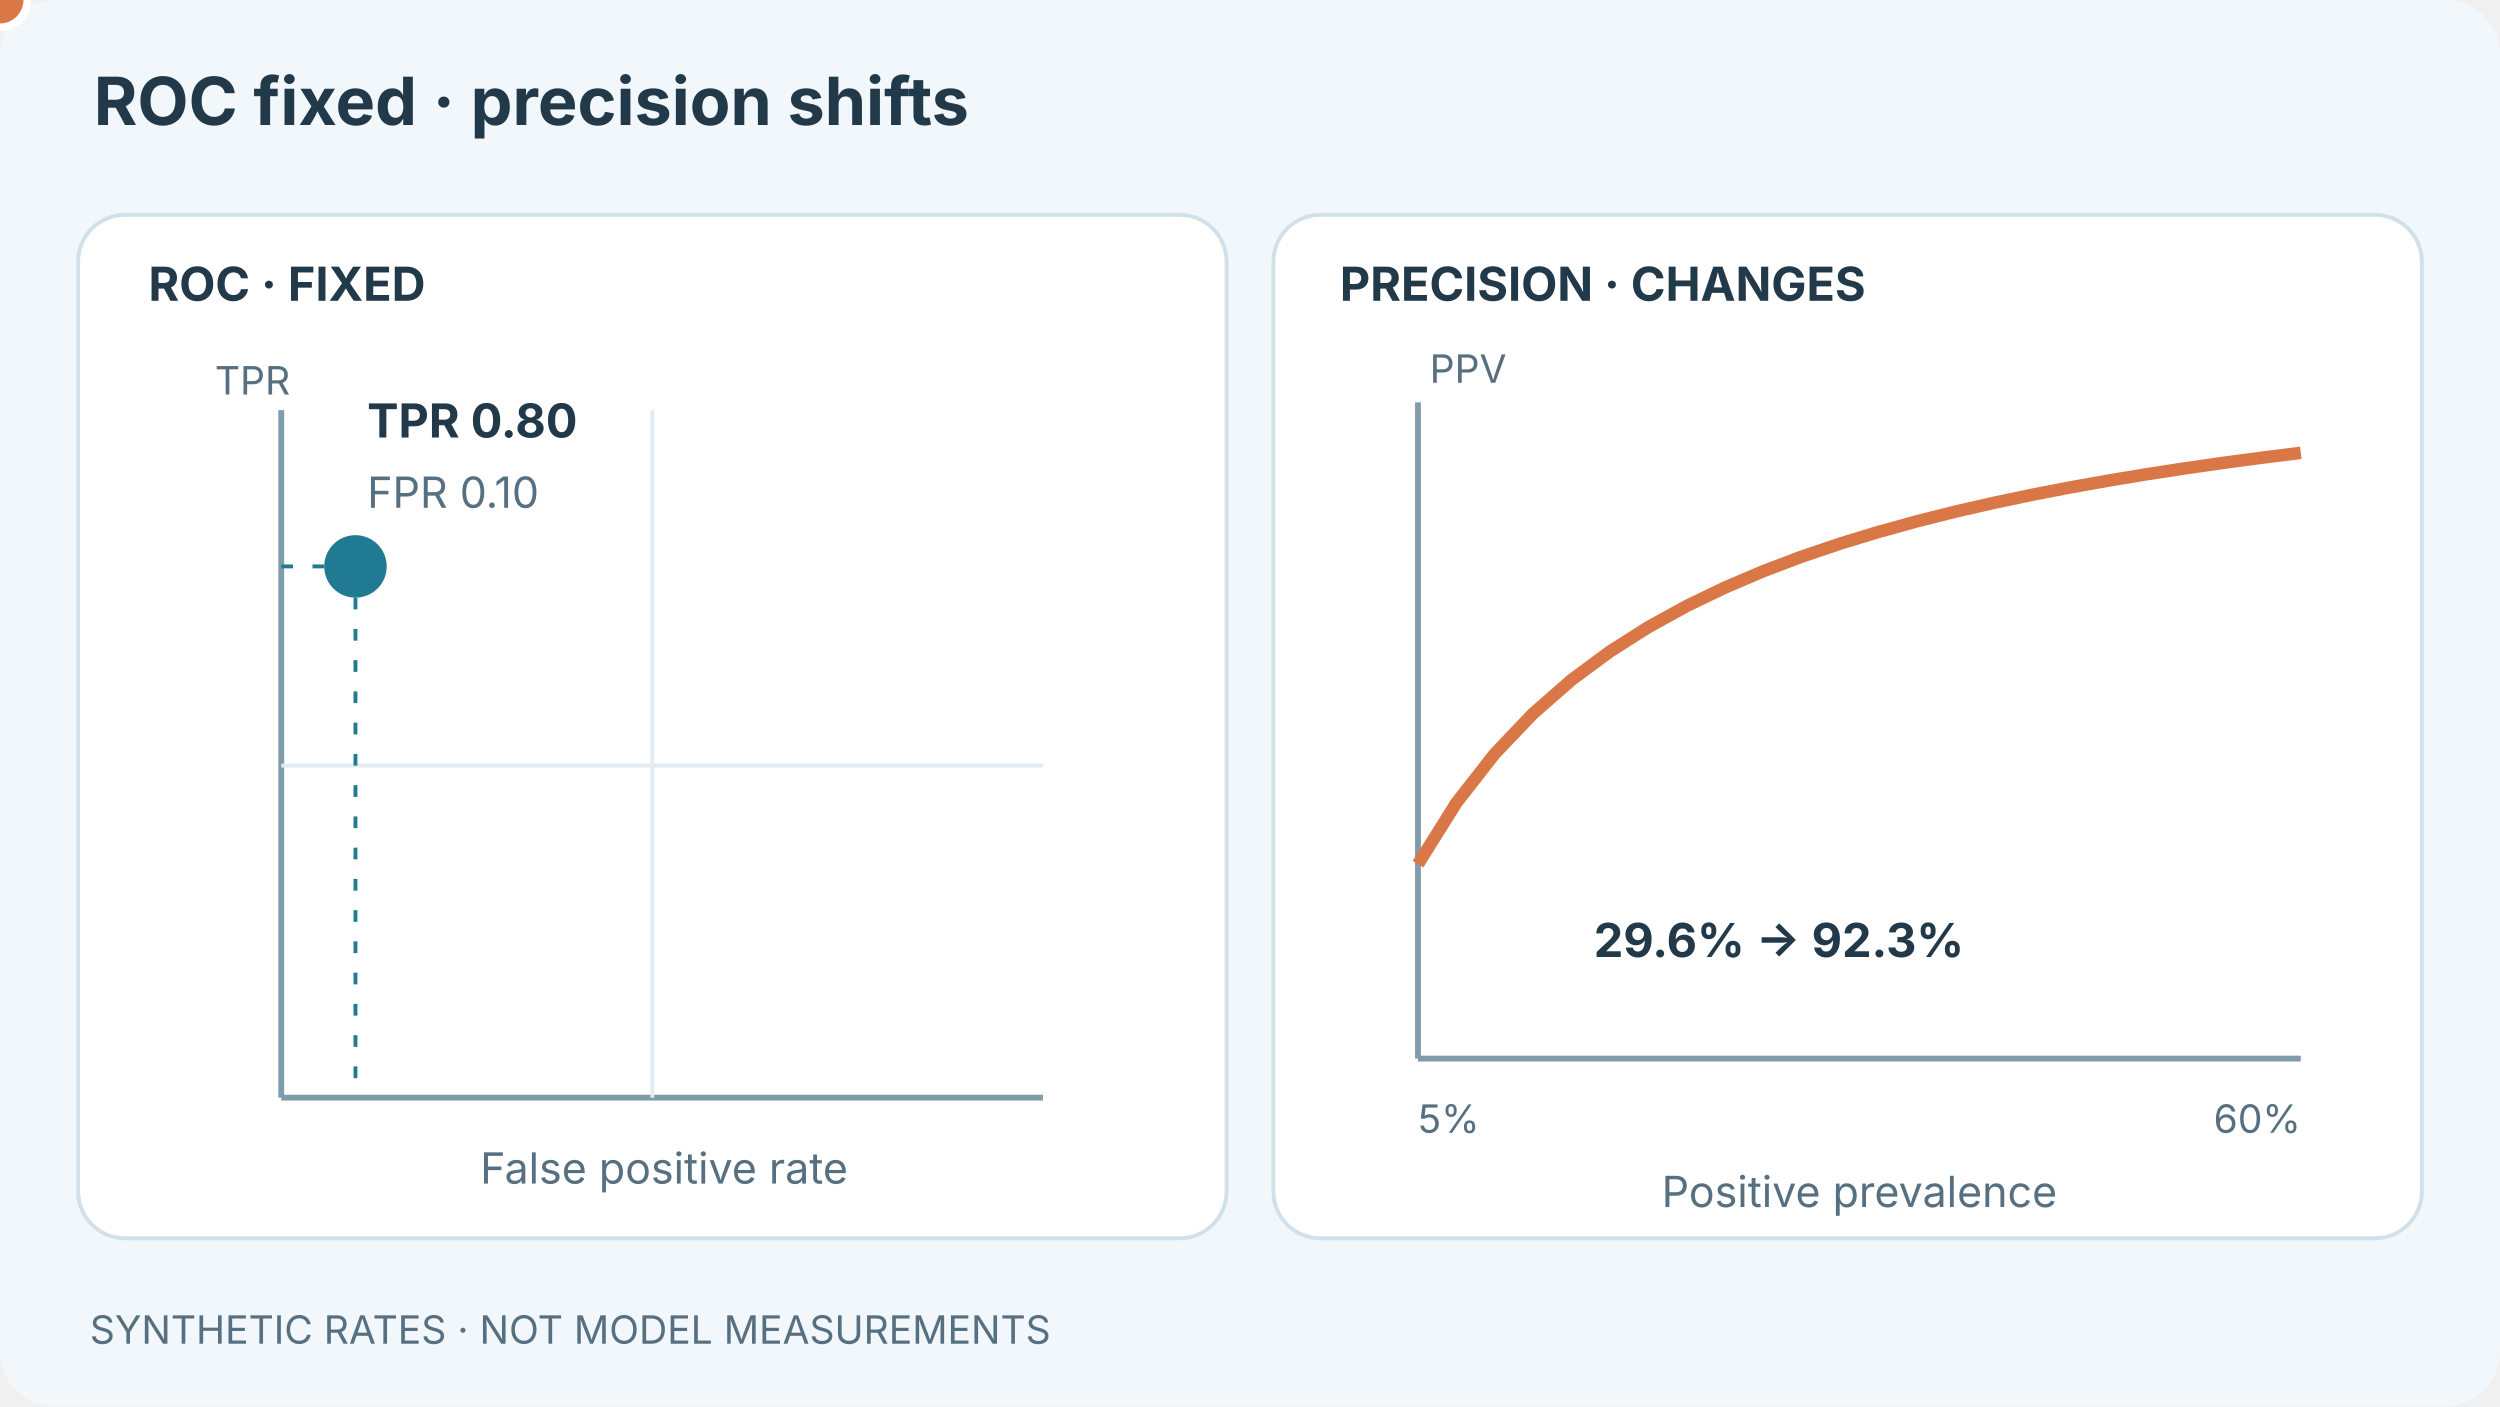
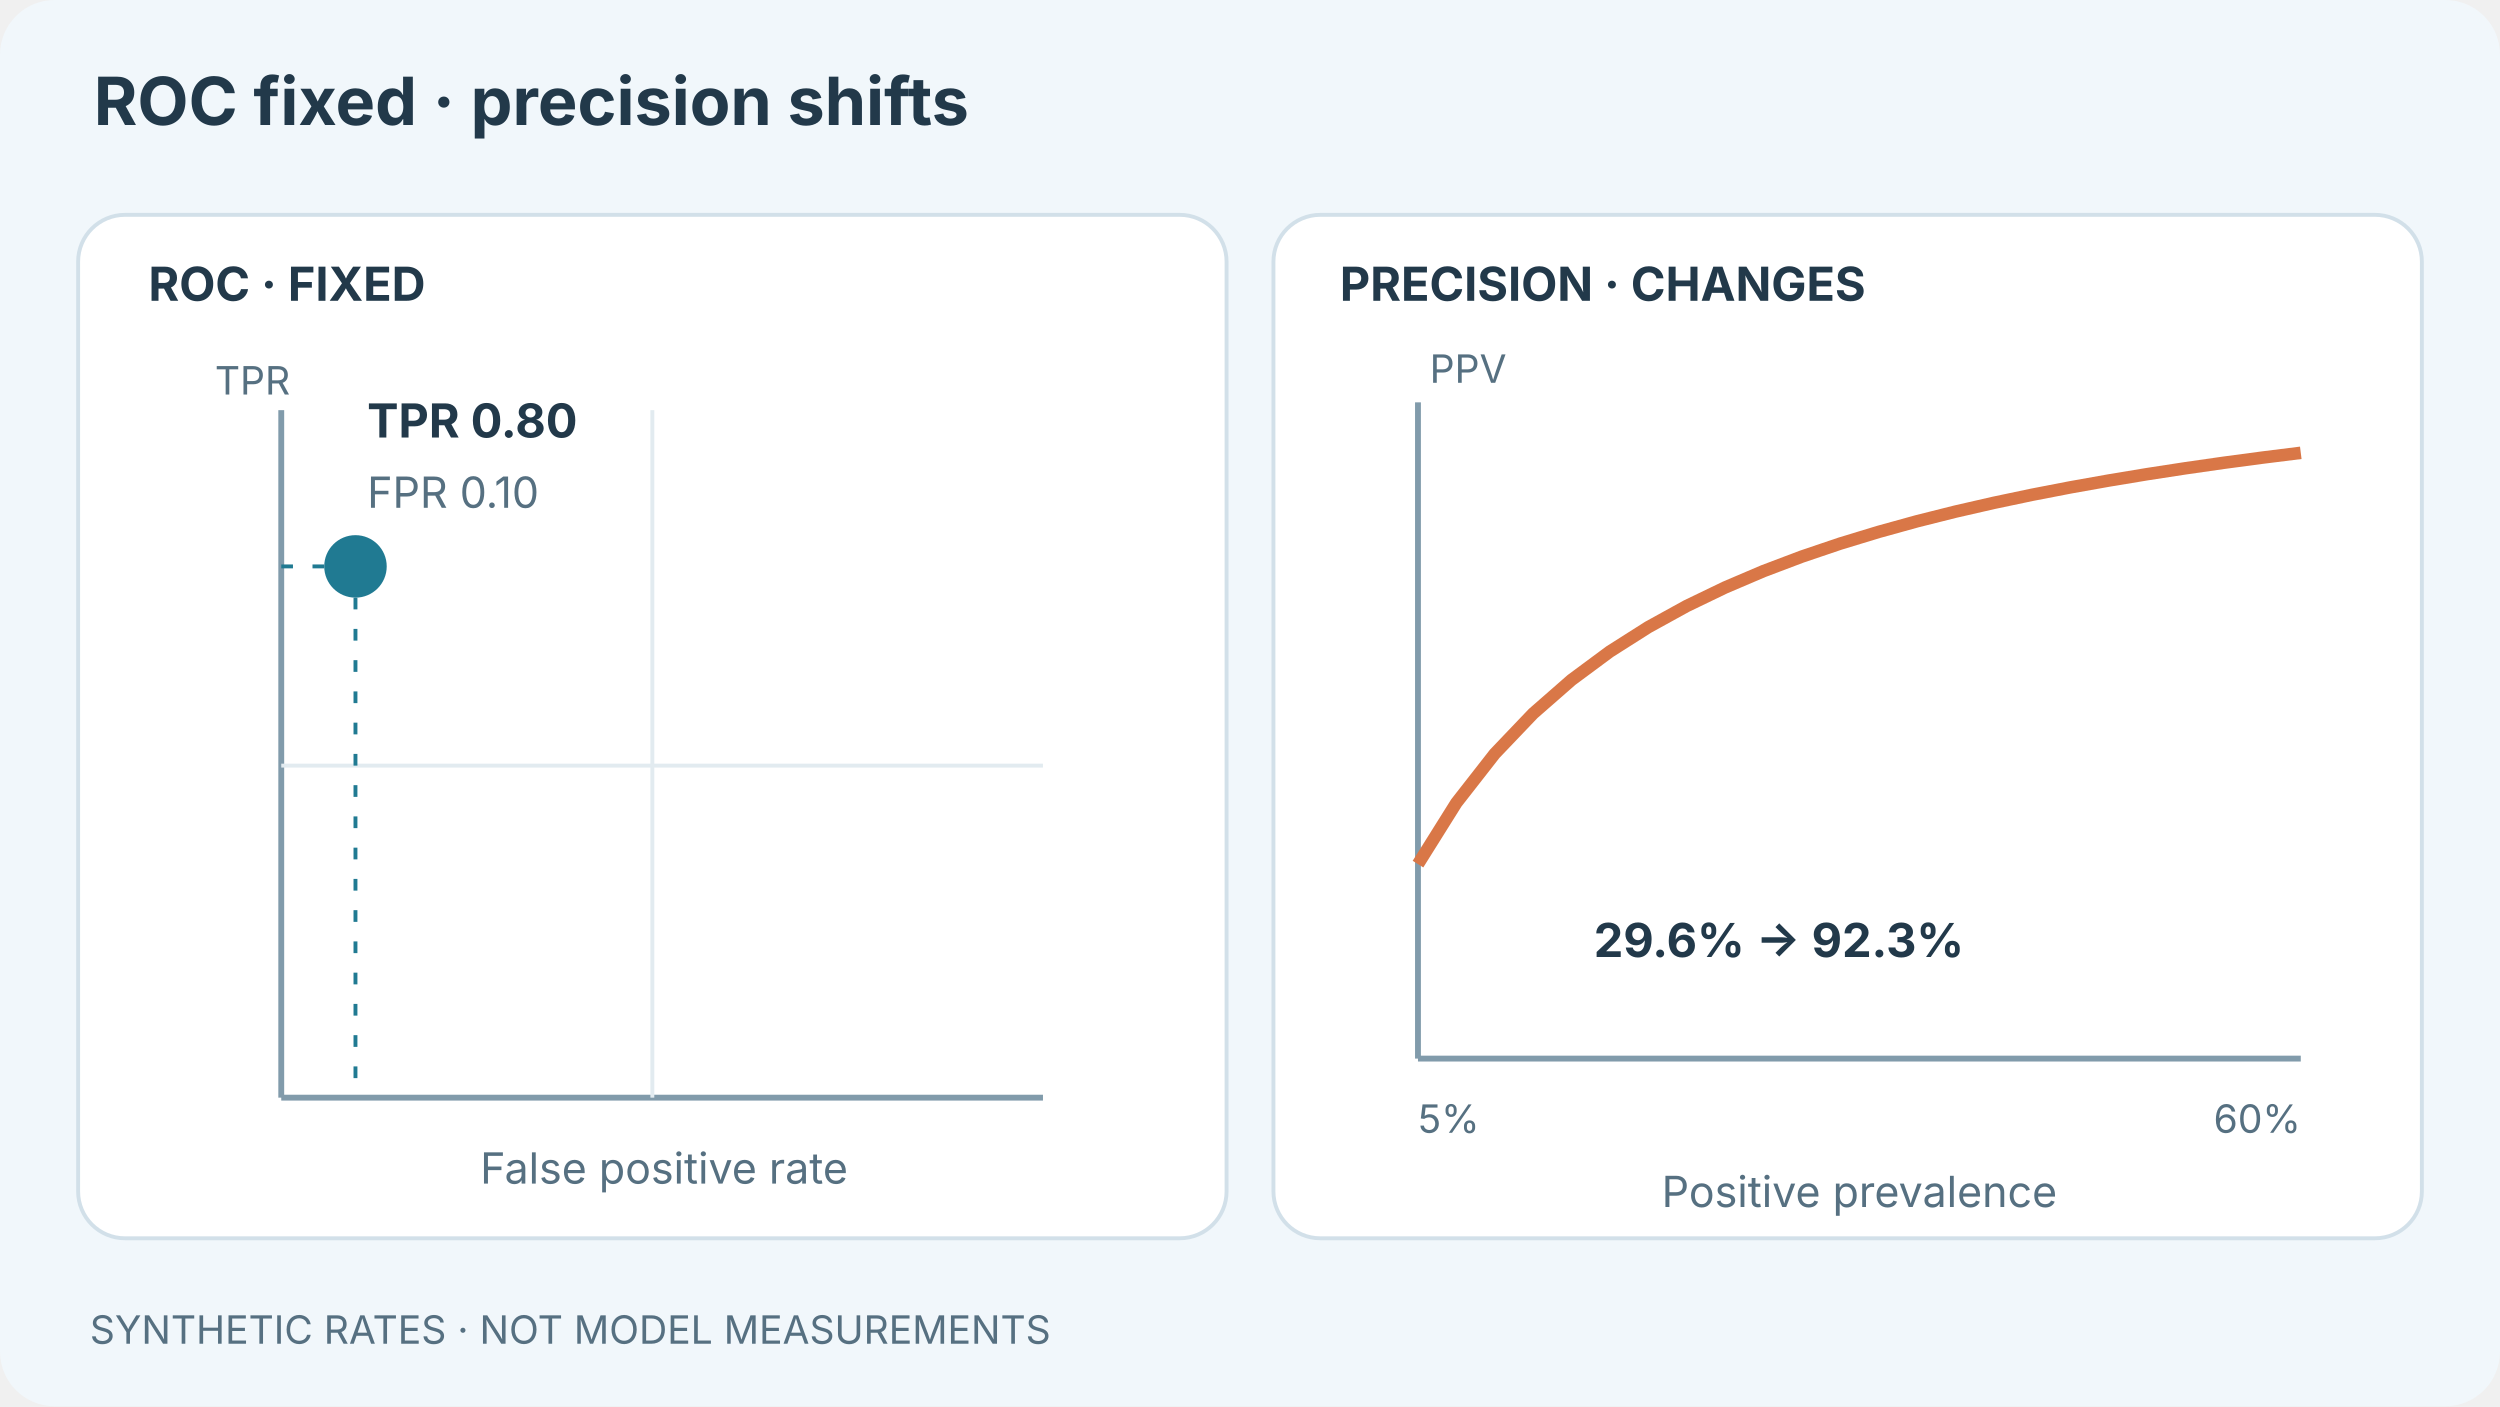
<svg xmlns="http://www.w3.org/2000/svg" width="640" height="360" viewBox="0 0 640 360" role="img" aria-labelledby="title desc">
  <style>text{font-family:Inter,system-ui,Arial,sans-serif;fill:#22394a}.head{font-size:17px;font-weight:750}.sub{font-size:11px;fill:#567081}.cap{font-size:12px;font-weight:700}.tiny{font-size:10px;fill:#567081}.moving{display:inline}.still{display:none}@media(prefers-reduced-motion:reduce){.moving{display:none!important}.still{display:inline!important}}</style>
  <rect width="640" height="360" rx="14" fill="#f1f7fb" />
  <text x="24" y="32" class="head">ROC fixed · precision shifts</text>
  <rect x="20" y="55" width="294" height="262" rx="12" fill="#fff" stroke="#d2e0e9" />
  <rect x="326" y="55" width="294" height="262" rx="12" fill="#fff" stroke="#d2e0e9" />
  <text x="38" y="77" class="cap">ROC · FIXED</text>
  <text x="343" y="77" class="cap">PRECISION · CHANGES</text>
  <line x1="72" y1="281" x2="267" y2="281" stroke="#819bab" stroke-width="1.5" />
  <line x1="72" y1="281" x2="72" y2="105" stroke="#819bab" stroke-width="1.5" />
  <line x1="72" y1="196" x2="267" y2="196" stroke="#e2ebf0" />
  <line x1="167" y1="105" x2="167" y2="281" stroke="#e2ebf0" />
  <circle cx="91" cy="145" r="9" fill="#207a92" stroke="white" stroke-width="2" />
  <line x1="91" y1="145" x2="91" y2="281" stroke="#207a92" stroke-dasharray="3 5" />
  <line x1="72" y1="145" x2="91" y2="145" stroke="#207a92" stroke-dasharray="3 5" />
  <text x="94" y="112" class="cap" fill="#207a92">TPR 0.80</text>
  <text x="94" y="130" class="sub">FPR 0.10</text>
  <text x="170" y="303" class="sub" text-anchor="middle">False positive rate</text>
  <text x="55" y="101" class="tiny">TPR</text>
  <line x1="363" y1="271" x2="589" y2="271" stroke="#819bab" stroke-width="1.5" />
  <line x1="363" y1="271" x2="363" y2="103" stroke="#819bab" stroke-width="1.5" />
  <path d="M363.00,221.22 L372.83,205.53 L382.65,192.96 L392.48,182.66 L402.30,174.07 L412.13,166.79 L421.96,160.55 L431.78,155.14 L441.61,150.40 L451.43,146.21 L461.26,142.49 L471.09,139.16 L480.91,136.17 L490.74,133.45 L500.57,130.98 L510.39,128.73 L520.22,126.66 L530.04,124.76 L539.87,123.01 L549.70,121.38 L559.52,119.87 L569.35,118.46 L579.17,117.15 L589.00,115.92" stroke="#d97747" stroke-width="3.2" fill="none" stroke-linejoin="round" />
  <text x="363" y="290" class="tiny">5%</text>
  <text x="589" y="290" class="tiny" text-anchor="end">60%</text>
  <text x="476" y="309" class="sub" text-anchor="middle">Positive prevalence</text>
  <text x="366" y="98" class="tiny">PPV</text>
  <text x="408" y="245" class="cap" fill="#d97747">29.6% → 92.3%</text>
  <g class="moving">
-     <circle r="7" cx="0" cy="0" fill="#d97747" stroke="white" stroke-width="2">
+     <circle r="7" cx="0" cy="0" fill="#d97747" stroke="white" stroke-width="2" opacity="0">
+       <animate attributeName="opacity" values="1;1" dur="12s" repeatCount="indefinite" />
      <animateMotion dur="12s" repeatCount="indefinite" path="M363.00,221.22 L372.83,205.53 L382.65,192.96 L392.48,182.66 L402.30,174.07 L412.13,166.79 L421.96,160.55 L431.78,155.14 L441.61,150.40 L451.43,146.21 L461.26,142.49 L471.09,139.16 L480.91,136.17 L490.74,133.45 L500.57,130.98 L510.39,128.73 L520.22,126.66 L530.04,124.76 L539.87,123.01 L549.70,121.38 L559.52,119.87 L569.35,118.46 L579.17,117.15 L589.00,115.92 L579.17,117.15 L569.35,118.46 L559.52,119.87 L549.70,121.38 L539.87,123.01 L530.04,124.76 L520.22,126.66 L510.39,128.73 L500.57,130.98 L490.74,133.45 L480.91,136.17 L471.09,139.16 L461.26,142.49 L451.43,146.21 L441.61,150.40 L431.78,155.14 L421.96,160.55 L412.13,166.79 L402.30,174.07 L392.48,182.66 L382.65,192.96 L372.83,205.53 L363.00,221.22" calcMode="linear" />
    </circle>
  </g>
  <text x="23" y="344" class="tiny">SYNTHETIC RATES · NOT MODEL MEASUREMENTS</text>
</svg>
